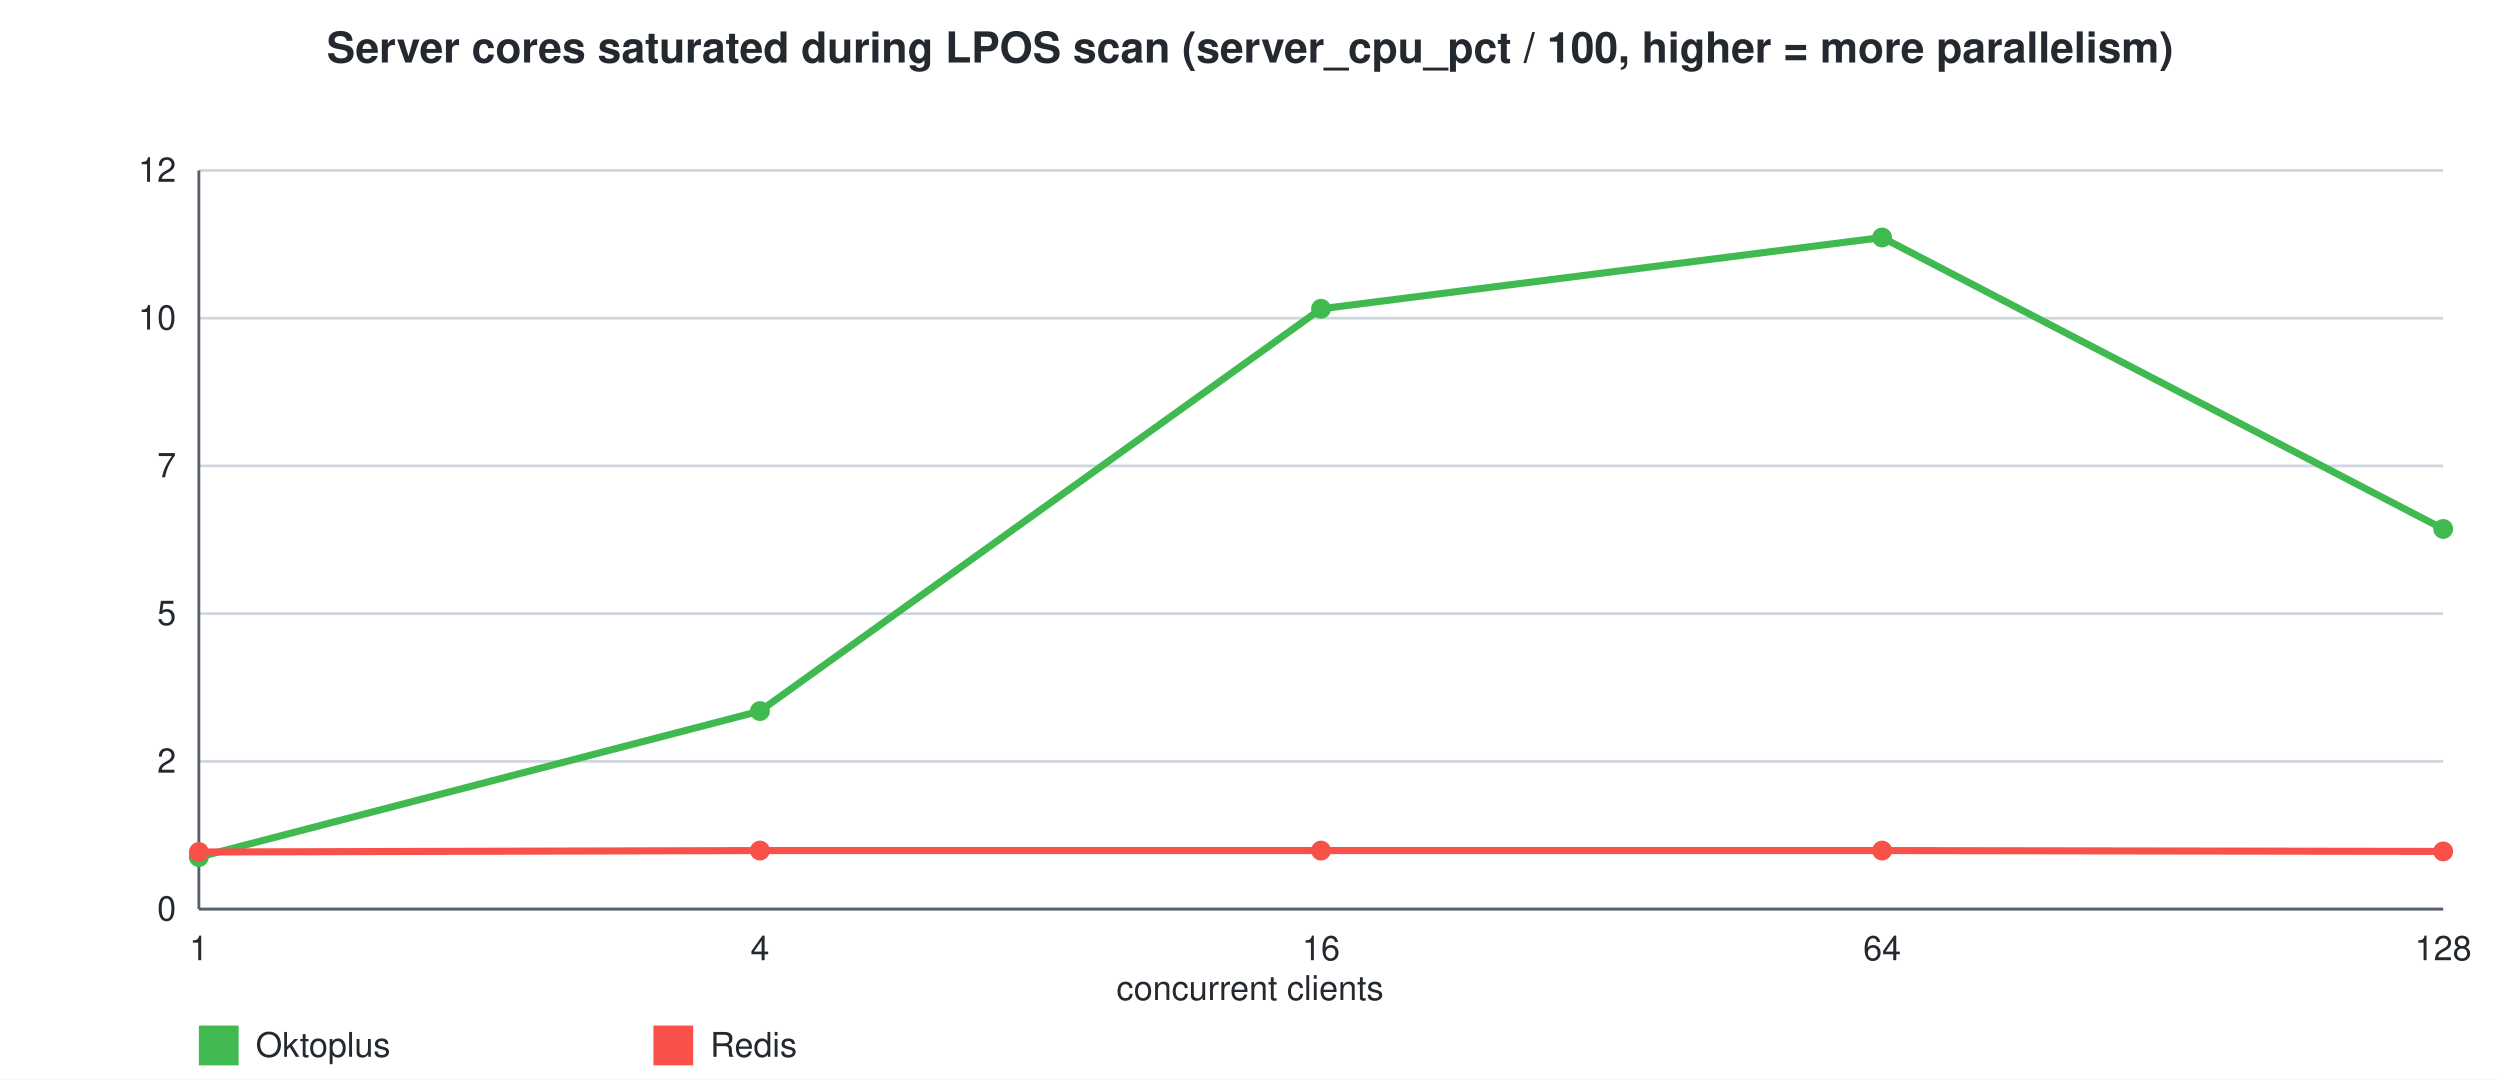
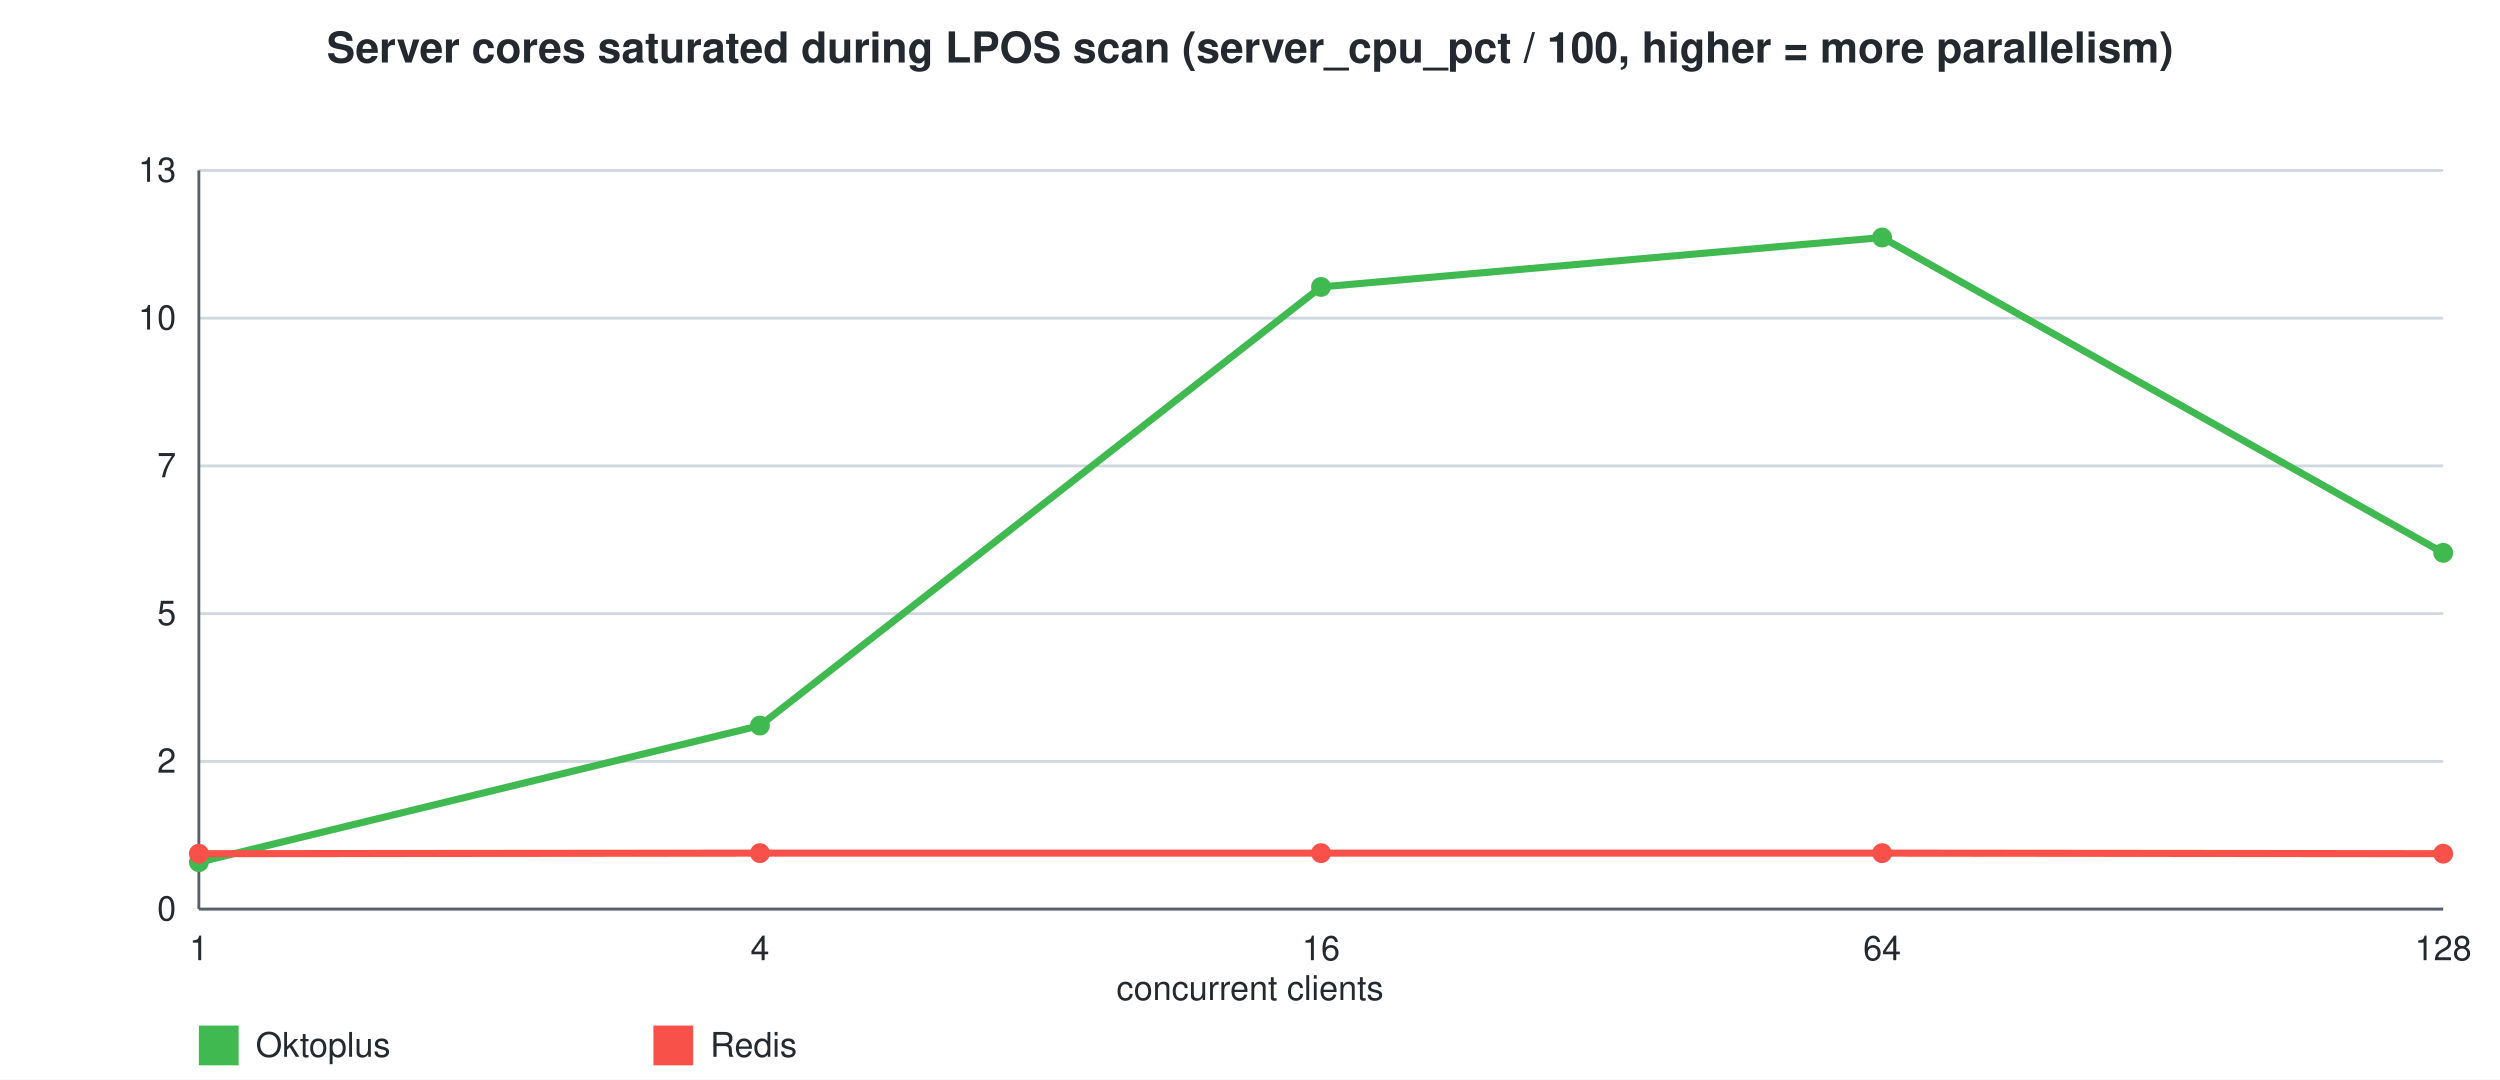
<svg xmlns="http://www.w3.org/2000/svg" width="880" height="380" viewBox="0 0 880 380" font-family="-apple-system, Segoe UI, Helvetica, Arial, sans-serif" font-size="12">
  <rect width="880" height="380" fill="#ffffff" />
  <text x="440.0" y="22" text-anchor="middle" fill="#24292f" font-size="15" font-weight="600">Server cores saturated during LPOS scan (server_cpu_pct / 100, higher = more parallelism)</text>
  <line x1="70" y1="320.0" x2="860" y2="320.0" stroke="#d0d7de" stroke-width="1" />
  <text x="62" y="324.0" text-anchor="end" fill="#24292f">0</text>
  <line x1="70" y1="268.0" x2="860" y2="268.0" stroke="#d0d7de" stroke-width="1" />
  <text x="62" y="272.0" text-anchor="end" fill="#24292f">2</text>
  <line x1="70" y1="216.0" x2="860" y2="216.0" stroke="#d0d7de" stroke-width="1" />
  <text x="62" y="220.0" text-anchor="end" fill="#24292f">5</text>
  <line x1="70" y1="164" x2="860" y2="164" stroke="#d0d7de" stroke-width="1" />
  <text x="62" y="168" text-anchor="end" fill="#24292f">7</text>
  <line x1="70" y1="112.0" x2="860" y2="112.0" stroke="#d0d7de" stroke-width="1" />
  <text x="62" y="116.0" text-anchor="end" fill="#24292f">10</text>
  <line x1="70" y1="60.0" x2="860" y2="60.0" stroke="#d0d7de" stroke-width="1" />
-   <text x="62" y="64.0" text-anchor="end" fill="#24292f">12</text>
+   <text x="62" y="64.0" text-anchor="end" fill="#24292f">13</text>
  <line x1="70" y1="60" x2="70" y2="320" stroke="#57606a" stroke-width="1" />
  <line x1="70" y1="320" x2="860" y2="320" stroke="#57606a" stroke-width="1" />
  <text x="70.0" y="338" text-anchor="middle" fill="#24292f">1</text>
  <text x="267.5" y="338" text-anchor="middle" fill="#24292f">4</text>
  <text x="465.0" y="338" text-anchor="middle" fill="#24292f">16</text>
  <text x="662.5" y="338" text-anchor="middle" fill="#24292f">64</text>
  <text x="860.0" y="338" text-anchor="middle" fill="#24292f">128</text>
  <text x="440.0" y="352" text-anchor="middle" fill="#24292f">concurrent clients</text>
-   <polyline fill="none" stroke="#3fb950" stroke-width="2.5" points="70.0,301.7 267.5,250.3 465.0,108.7 662.5,83.6 860.0,186.2" />
-   <circle cx="70.0" cy="301.7" r="3.5" fill="#3fb950" />
-   <circle cx="267.5" cy="250.3" r="3.5" fill="#3fb950" />
-   <circle cx="465.0" cy="108.7" r="3.5" fill="#3fb950" />
+   <polyline fill="none" stroke="#3fb950" stroke-width="2.5" points="70.0,303.5 267.5,255.4 465.0,101.0 662.5,83.6 860.0,194.6" />
+   <circle cx="70.0" cy="303.5" r="3.5" fill="#3fb950" />
+   <circle cx="267.5" cy="255.4" r="3.5" fill="#3fb950" />
+   <circle cx="465.0" cy="101.0" r="3.5" fill="#3fb950" />
  <circle cx="662.5" cy="83.6" r="3.5" fill="#3fb950" />
-   <circle cx="860.0" cy="186.2" r="3.5" fill="#3fb950" />
-   <polyline fill="none" stroke="#f85149" stroke-width="2.5" points="70.0,299.9 267.5,299.4 465.0,299.4 662.5,299.4 860.0,299.7" />
-   <circle cx="70.0" cy="299.9" r="3.5" fill="#f85149" />
-   <circle cx="267.5" cy="299.4" r="3.5" fill="#f85149" />
-   <circle cx="465.0" cy="299.4" r="3.5" fill="#f85149" />
-   <circle cx="662.5" cy="299.4" r="3.5" fill="#f85149" />
-   <circle cx="860.0" cy="299.7" r="3.5" fill="#f85149" />
+   <circle cx="860.0" cy="194.6" r="3.5" fill="#3fb950" />
+   <polyline fill="none" stroke="#f85149" stroke-width="2.5" points="70.0,300.5 267.5,300.3 465.0,300.3 662.5,300.3 860.0,300.5" />
+   <circle cx="70.0" cy="300.5" r="3.5" fill="#f85149" />
+   <circle cx="267.5" cy="300.3" r="3.5" fill="#f85149" />
+   <circle cx="465.0" cy="300.3" r="3.5" fill="#f85149" />
+   <circle cx="662.5" cy="300.3" r="3.5" fill="#f85149" />
+   <circle cx="860.0" cy="300.5" r="3.5" fill="#f85149" />
  <rect x="70" y="361" width="14" height="14" fill="#3fb950" />
  <text x="90" y="372" fill="#24292f">Oktoplus</text>
  <rect x="230" y="361" width="14" height="14" fill="#f85149" />
  <text x="250" y="372" fill="#24292f">Redis</text>
</svg>
